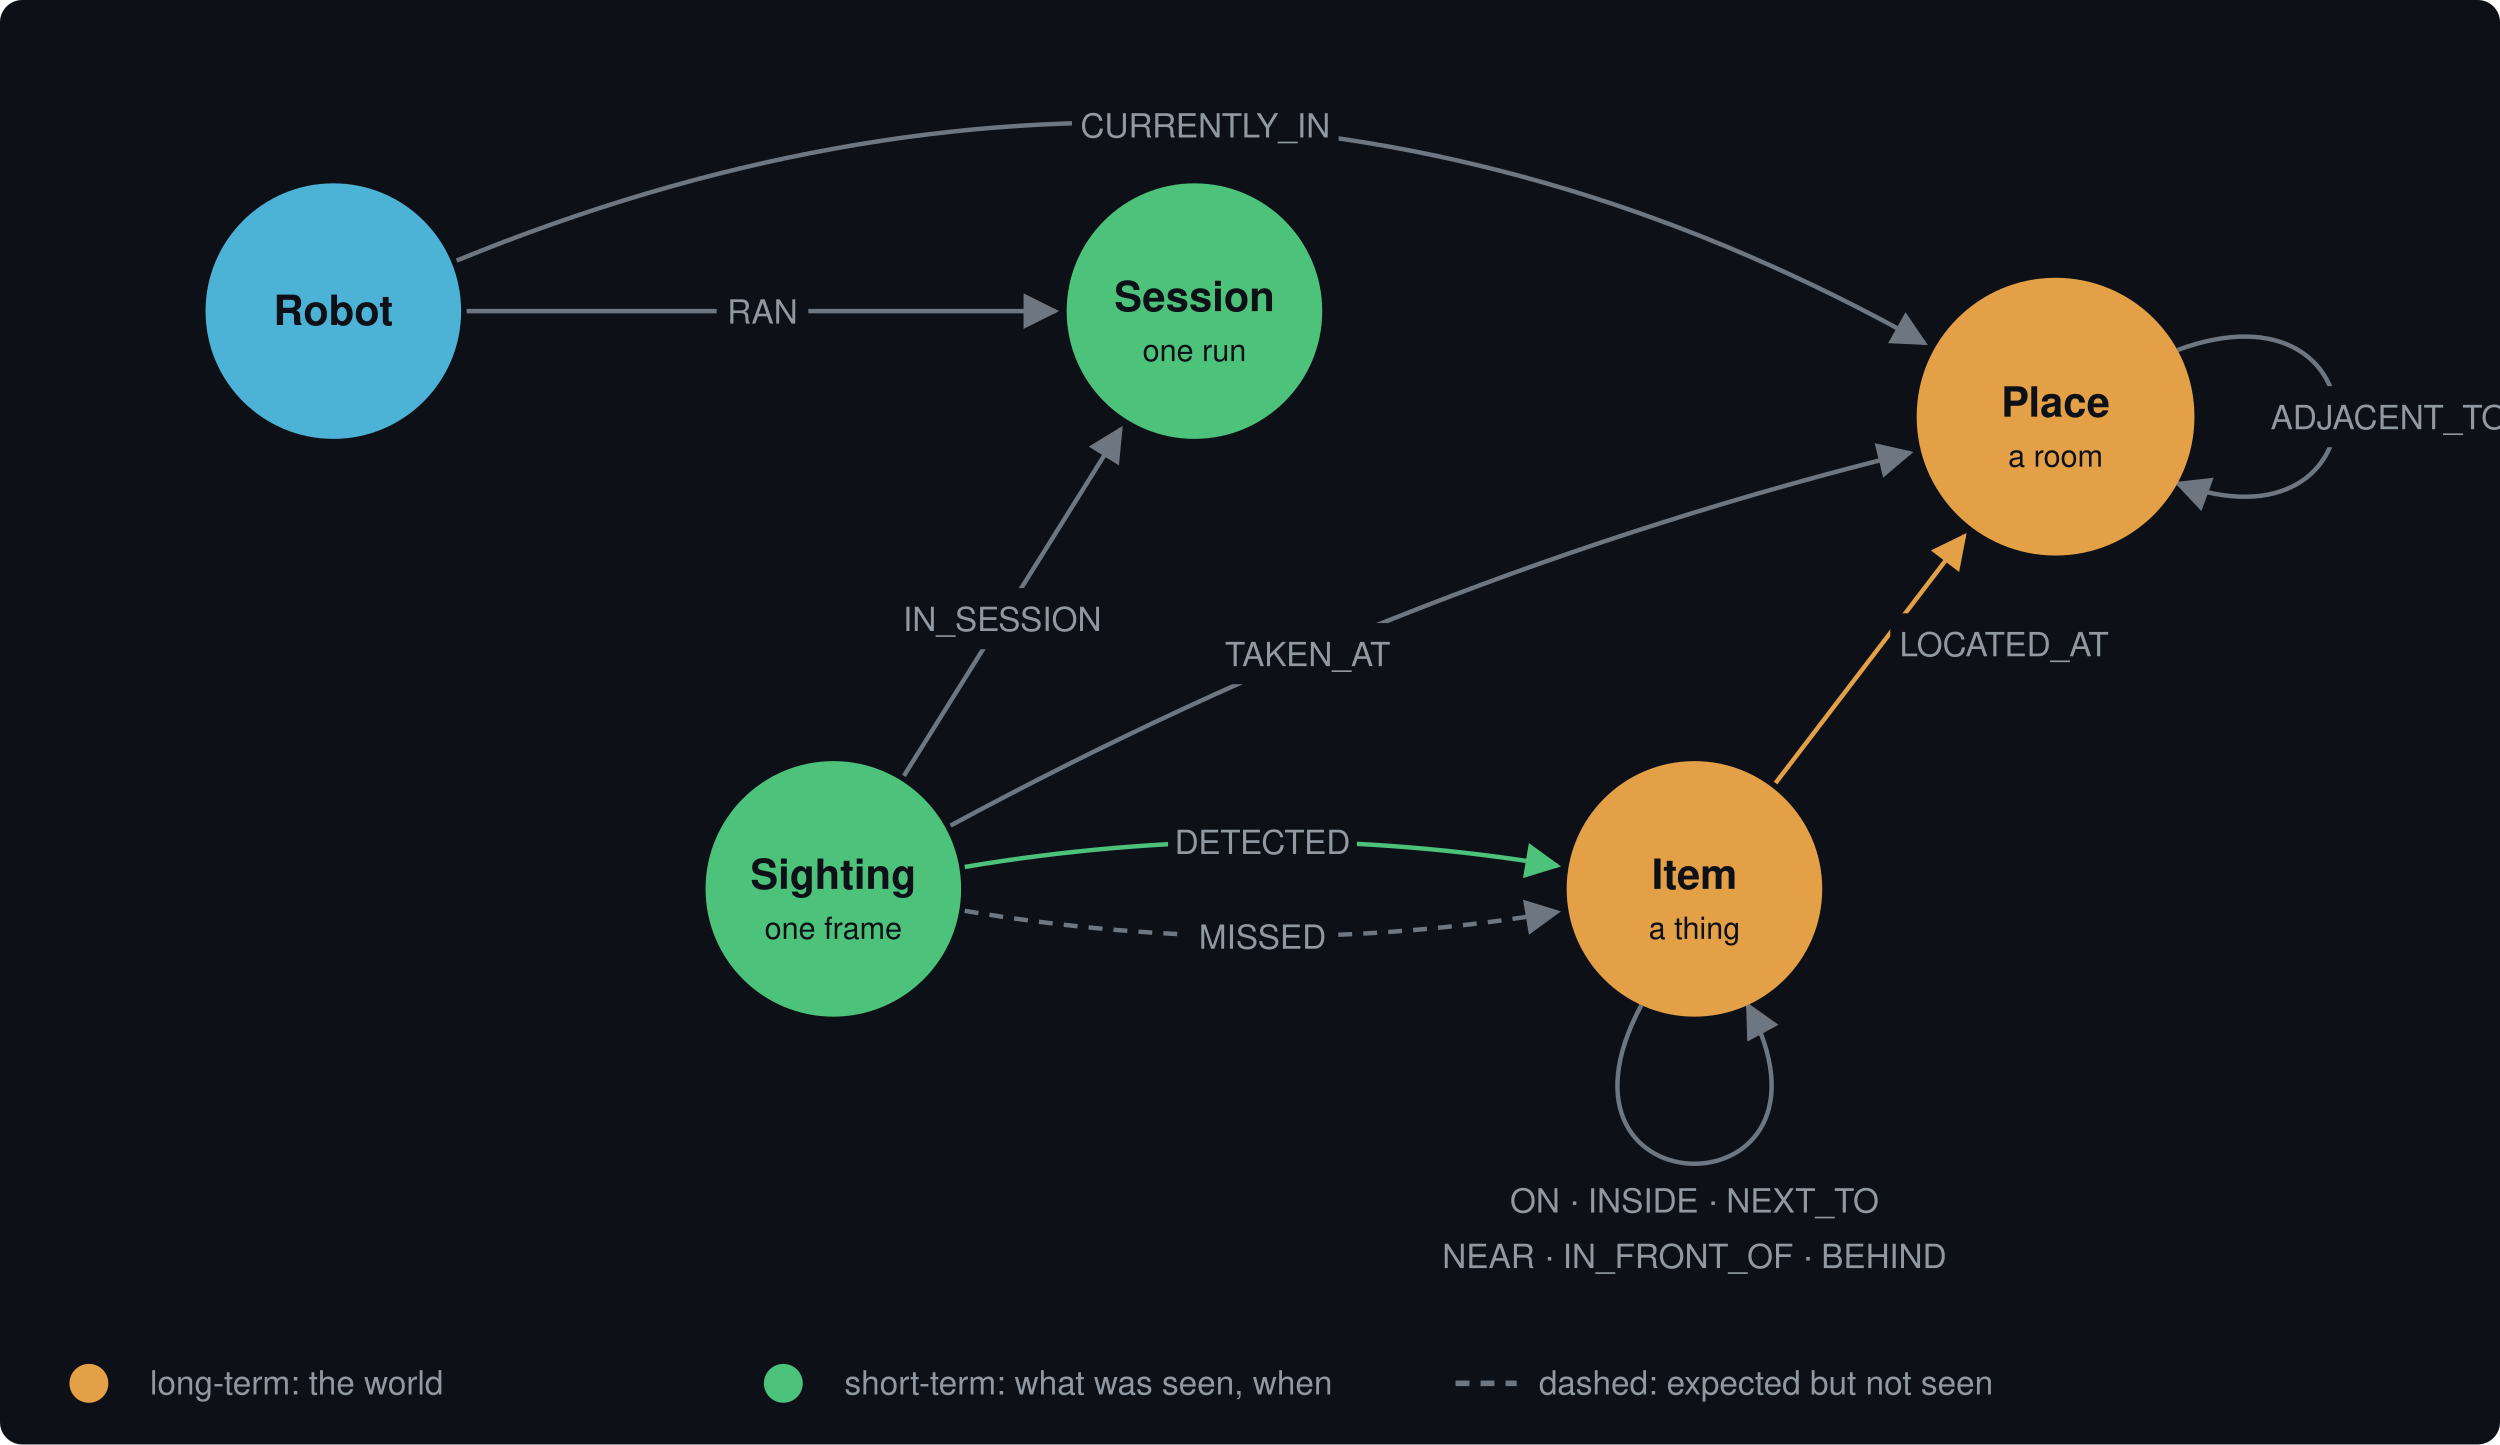
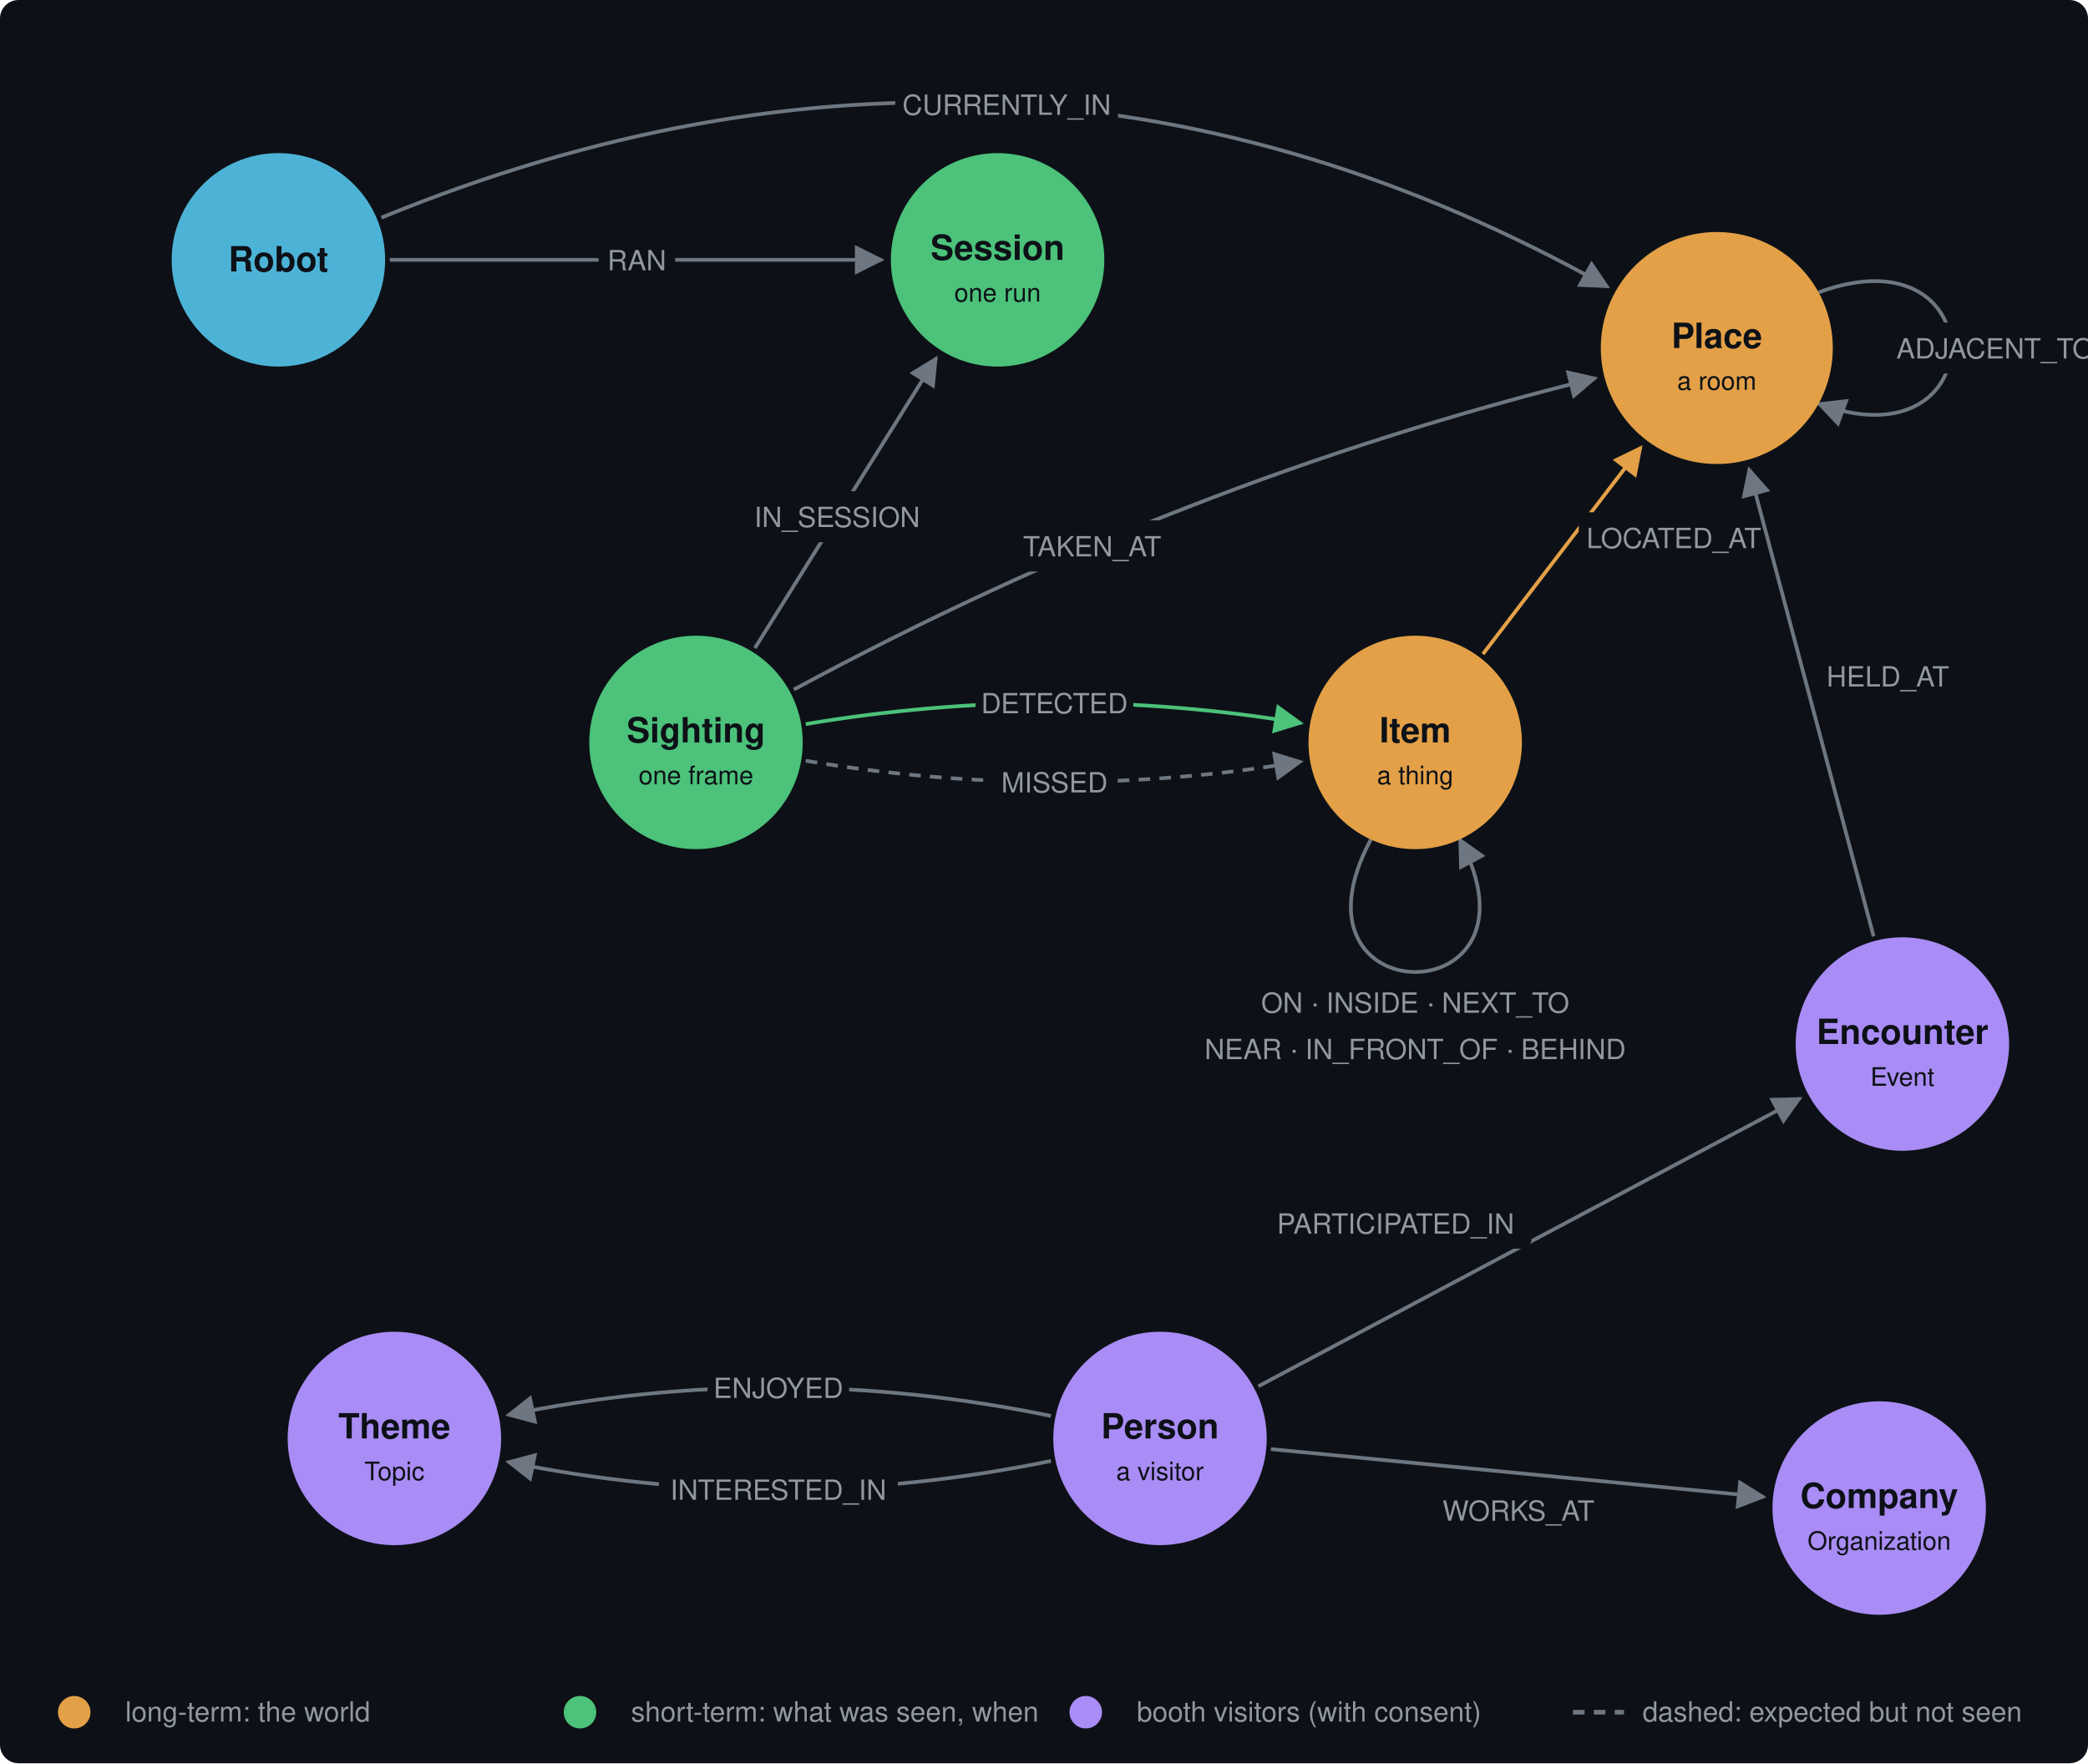
- <svg xmlns="http://www.w3.org/2000/svg" viewBox="0 0 900 520" width="900" height="520" font-family="-apple-system, BlinkMacSystemFont, 'Segoe UI', Helvetica, Arial, sans-serif" role="img" aria-label="puppy-mind graph ontology">
+ <svg xmlns="http://www.w3.org/2000/svg" viewBox="0 0 900 760" width="900" height="760" font-family="-apple-system, BlinkMacSystemFont, 'Segoe UI', Helvetica, Arial, sans-serif" role="img" aria-label="puppy-mind graph ontology">
  <defs>
    <marker id="a4cc27a" viewBox="0 0 10 10" refX="9" refY="5" markerWidth="8" markerHeight="8" orient="auto-start-reverse">
      <path d="M0 0L10 5L0 10z" fill="#4cc27a" />
    </marker>
    <marker id="s4cc27a" viewBox="0 0 10 10" refX="1" refY="5" markerWidth="8" markerHeight="8" orient="auto-start-reverse">
      <path d="M0 0L10 5L0 10z" fill="#4cc27a" />
    </marker>
    <marker id="a6e7681" viewBox="0 0 10 10" refX="9" refY="5" markerWidth="8" markerHeight="8" orient="auto-start-reverse">
      <path d="M0 0L10 5L0 10z" fill="#6e7681" />
    </marker>
    <marker id="s6e7681" viewBox="0 0 10 10" refX="1" refY="5" markerWidth="8" markerHeight="8" orient="auto-start-reverse">
      <path d="M0 0L10 5L0 10z" fill="#6e7681" />
    </marker>
    <marker id="ae3a047" viewBox="0 0 10 10" refX="9" refY="5" markerWidth="8" markerHeight="8" orient="auto-start-reverse">
      <path d="M0 0L10 5L0 10z" fill="#e3a047" />
    </marker>
    <marker id="se3a047" viewBox="0 0 10 10" refX="1" refY="5" markerWidth="8" markerHeight="8" orient="auto-start-reverse">
      <path d="M0 0L10 5L0 10z" fill="#e3a047" />
    </marker>
  </defs>
  <rect width="100%" height="100%" fill="#0d1117" rx="8" />
  <path d="M168.0 112.0 Q275.0 112.0 380.0 112.0" fill="none" stroke="#6e7681" stroke-width="1.6" marker-end="url(#a6e7681)" />
  <rect x="258.0" y="101.0" width="33.0" height="22" rx="4" fill="#0d1117" />
  <text x="274.5" y="116.5" font-size="12" font-weight="400" fill="#9198a1" text-anchor="middle">RAN</text>
  <path d="M164.4 93.8 Q439.2 -18.7 692.9 123.6" fill="none" stroke="#6e7681" stroke-width="1.6" marker-end="url(#a6e7681)" />
  <rect x="385.9" y="34.0" width="96.0" height="22" rx="4" fill="#0d1117" />
  <text x="433.918" y="49.489" font-size="12" font-weight="400" fill="#9198a1" text-anchor="middle">CURRENTLY_IN</text>
  <path d="M325.4 279.3 Q365.0 216.0 403.5 154.4" fill="none" stroke="#6e7681" stroke-width="1.6" marker-end="url(#a6e7681)" />
  <rect x="319.8" y="211.7" width="82.0" height="22" rx="4" fill="#0d1117" />
  <text x="360.829" y="227.173" font-size="12" font-weight="400" fill="#9198a1" text-anchor="middle">IN_SESSION</text>
  <path d="M342.2 297.2 Q509.2 207.0 687.6 163.0" fill="none" stroke="#6e7681" stroke-width="1.6" marker-end="url(#a6e7681)" />
  <rect x="436.8" y="224.3" width="68.0" height="22" rx="4" fill="#0d1117" />
  <text x="470.77" y="239.816" font-size="12" font-weight="400" fill="#9198a1" text-anchor="middle">TAKEN_AT</text>
  <path d="M347.3 312.1 Q455.0 294.0 560.7 311.7" fill="none" stroke="#4cc27a" stroke-width="1.6" marker-end="url(#a4cc27a)" />
  <rect x="420.5" y="291.9" width="68.0" height="22" rx="4" fill="#0d1117" />
  <text x="454.507" y="307.447" font-size="12" font-weight="400" fill="#9198a1" text-anchor="middle">DETECTED</text>
  <path d="M347.3 327.9 Q455.0 346.0 560.7 328.3" fill="none" stroke="#6e7681" stroke-width="1.6" stroke-dasharray="5 4" marker-end="url(#a6e7681)" />
  <rect x="427.5" y="326.1" width="54.0" height="22" rx="4" fill="#0d1117" />
  <text x="454.507" y="341.553" font-size="12" font-weight="400" fill="#9198a1" text-anchor="middle">MISSED</text>
  <path d="M639.2 281.9 Q675.0 235.0 707.2 192.9" fill="none" stroke="#e3a047" stroke-width="1.6" marker-end="url(#ae3a047)" />
  <rect x="680.5" y="220.8" width="82.0" height="22" rx="4" fill="#0d1117" />
  <text x="721.482" y="236.255" font-size="12" font-weight="400" fill="#9198a1" text-anchor="middle">LOCATED_AT</text>
  <path d="M783.9 126.0 C860 98 860 202 783.9 174.0" fill="none" stroke="#6e7681" stroke-width="1.6" marker-end="url(#a6e7681)" />
  <rect x="815.5" y="139.0" width="89.0" height="22" rx="4" fill="#0d1117" />
  <text x="860" y="154.5" font-size="12" font-weight="400" fill="#9198a1" text-anchor="middle">ADJACENT_TO</text>
+   <path d="M807.6 403.6 Q780.0 300.0 753.9 202.2" fill="none" stroke="#6e7681" stroke-width="1.6" marker-end="url(#a6e7681)" />
+   <rect x="783.2" y="280.4" width="61.0" height="22" rx="4" fill="#0d1117" />
+   <text x="813.704" y="295.892" font-size="12" font-weight="400" fill="#9198a1" text-anchor="middle">HELD_AT</text>
+   <path d="M542.4 597.5 Q660.0 535.0 775.8 473.5" fill="none" stroke="#6e7681" stroke-width="1.6" marker-end="url(#a6e7681)" />
+   <rect x="543.1" y="516.2" width="117.0" height="22" rx="4" fill="#0d1117" />
+   <text x="601.558" y="531.735" font-size="12" font-weight="400" fill="#9198a1" text-anchor="middle">PARTICIPATED_IN</text>
+   <path d="M547.8 624.6 Q655.0 635.0 760.2 645.2" fill="none" stroke="#6e7681" stroke-width="1.6" marker-end="url(#a6e7681)" />
+   <rect x="620.5" y="640.0" width="68.0" height="22" rx="4" fill="#0d1117" />
+   <text x="654.502" y="655.452" font-size="12" font-weight="400" fill="#9198a1" text-anchor="middle">WORKS_AT</text>
+   <path d="M453.0 629.7 Q335.0 654.0 219.0 630.1" fill="none" stroke="#6e7681" stroke-width="1.6" marker-end="url(#a6e7681)" />
+   <rect x="284.0" y="630.9" width="103.0" height="22" rx="4" fill="#0d1117" />
+   <text x="335.49" y="646.445" font-size="12" font-weight="400" fill="#9198a1" text-anchor="middle">INTERESTED_IN</text>
+   <path d="M453.0 610.3 Q335.0 586.0 219.0 609.9" fill="none" stroke="#6e7681" stroke-width="1.6" marker-end="url(#a6e7681)" />
+   <rect x="305.0" y="587.1" width="61.0" height="22" rx="4" fill="#0d1117" />
+   <text x="335.49" y="602.555" font-size="12" font-weight="400" fill="#9198a1" text-anchor="middle">ENJOYED</text>
  <path d="M590.9 361.8 C550 438 670 438 629.2 361.8" fill="none" stroke="#6e7681" stroke-width="1.6" marker-end="url(#a6e7681)" />
  <rect x="530.5" y="421.0" width="159.0" height="22" rx="4" fill="#0d1117" />
  <text x="610" y="436.5" font-size="12" font-weight="400" fill="#9198a1" text-anchor="middle">ON · INSIDE · NEXT_TO</text>
  <rect x="509.5" y="441.0" width="201.0" height="22" rx="4" fill="#0d1117" />
  <text x="610" y="456.5" font-size="12" font-weight="400" fill="#9198a1" text-anchor="middle">NEAR · IN_FRONT_OF · BEHIND</text>
  <circle cx="120" cy="112" r="46" fill="#4db3d6" />
  <text x="120" y="117" font-size="15" font-weight="700" fill="#0d1117" text-anchor="middle">Robot</text>
  <circle cx="430" cy="112" r="46" fill="#4cc27a" />
  <text x="430" y="112" font-size="15" font-weight="700" fill="#0d1117" text-anchor="middle">Session</text>
  <text x="430" y="130" font-size="11" font-weight="400" fill="#0d1117" text-anchor="middle">one run</text>
  <circle cx="300" cy="320" r="46" fill="#4cc27a" />
  <text x="300" y="320" font-size="15" font-weight="700" fill="#0d1117" text-anchor="middle">Sighting</text>
  <text x="300" y="338" font-size="11" font-weight="400" fill="#0d1117" text-anchor="middle">one frame</text>
  <circle cx="610" cy="320" r="46" fill="#e3a047" />
  <text x="610" y="320" font-size="15" font-weight="700" fill="#0d1117" text-anchor="middle">Item</text>
  <text x="610" y="338" font-size="11" font-weight="400" fill="#0d1117" text-anchor="middle">a thing</text>
  <circle cx="740" cy="150" r="50" fill="#e3a047" />
  <text x="740" y="150" font-size="15" font-weight="700" fill="#0d1117" text-anchor="middle">Place</text>
  <text x="740" y="168" font-size="11" font-weight="400" fill="#0d1117" text-anchor="middle">a room</text>
-   <circle cx="32" cy="498" r="7" fill="#e3a047" />
-   <text x="54" y="502" font-size="12" font-weight="400" fill="#9198a1" text-anchor="start">long-term: the world</text>
-   <circle cx="282" cy="498" r="7" fill="#4cc27a" />
-   <text x="304" y="502" font-size="12" font-weight="400" fill="#9198a1" text-anchor="start">short-term: what was seen, when</text>
-   <path d="M524 498 h22" stroke="#6e7681" stroke-width="2" stroke-dasharray="5 4" />
-   <text x="554" y="502" font-size="12" font-weight="400" fill="#9198a1" text-anchor="start">dashed: expected but not seen</text>
+   <circle cx="820" cy="450" r="46" fill="#a98cf5" />
+   <text x="820" y="450" font-size="15" font-weight="700" fill="#0d1117" text-anchor="middle">Encounter</text>
+   <text x="820" y="468" font-size="11" font-weight="400" fill="#0d1117" text-anchor="middle">Event</text>
+   <circle cx="500" cy="620" r="46" fill="#a98cf5" />
+   <text x="500" y="620" font-size="15" font-weight="700" fill="#0d1117" text-anchor="middle">Person</text>
+   <text x="500" y="638" font-size="11" font-weight="400" fill="#0d1117" text-anchor="middle">a visitor</text>
+   <circle cx="810" cy="650" r="46" fill="#a98cf5" />
+   <text x="810" y="650" font-size="15" font-weight="700" fill="#0d1117" text-anchor="middle">Company</text>
+   <text x="810" y="668" font-size="11" font-weight="400" fill="#0d1117" text-anchor="middle">Organization</text>
+   <circle cx="170" cy="620" r="46" fill="#a98cf5" />
+   <text x="170" y="620" font-size="15" font-weight="700" fill="#0d1117" text-anchor="middle">Theme</text>
+   <text x="170" y="638" font-size="11" font-weight="400" fill="#0d1117" text-anchor="middle">Topic</text>
+   <circle cx="32" cy="738" r="7" fill="#e3a047" />
+   <text x="54" y="742" font-size="12" font-weight="400" fill="#9198a1" text-anchor="start">long-term: the world</text>
+   <circle cx="250" cy="738" r="7" fill="#4cc27a" />
+   <text x="272" y="742" font-size="12" font-weight="400" fill="#9198a1" text-anchor="start">short-term: what was seen, when</text>
+   <circle cx="468" cy="738" r="7" fill="#a98cf5" />
+   <text x="490" y="742" font-size="12" font-weight="400" fill="#9198a1" text-anchor="start">booth visitors (with consent)</text>
+   <path d="M678 738 h22" stroke="#6e7681" stroke-width="2" stroke-dasharray="5 4" />
+   <text x="708" y="742" font-size="12" font-weight="400" fill="#9198a1" text-anchor="start">dashed: expected but not seen</text>
</svg>
